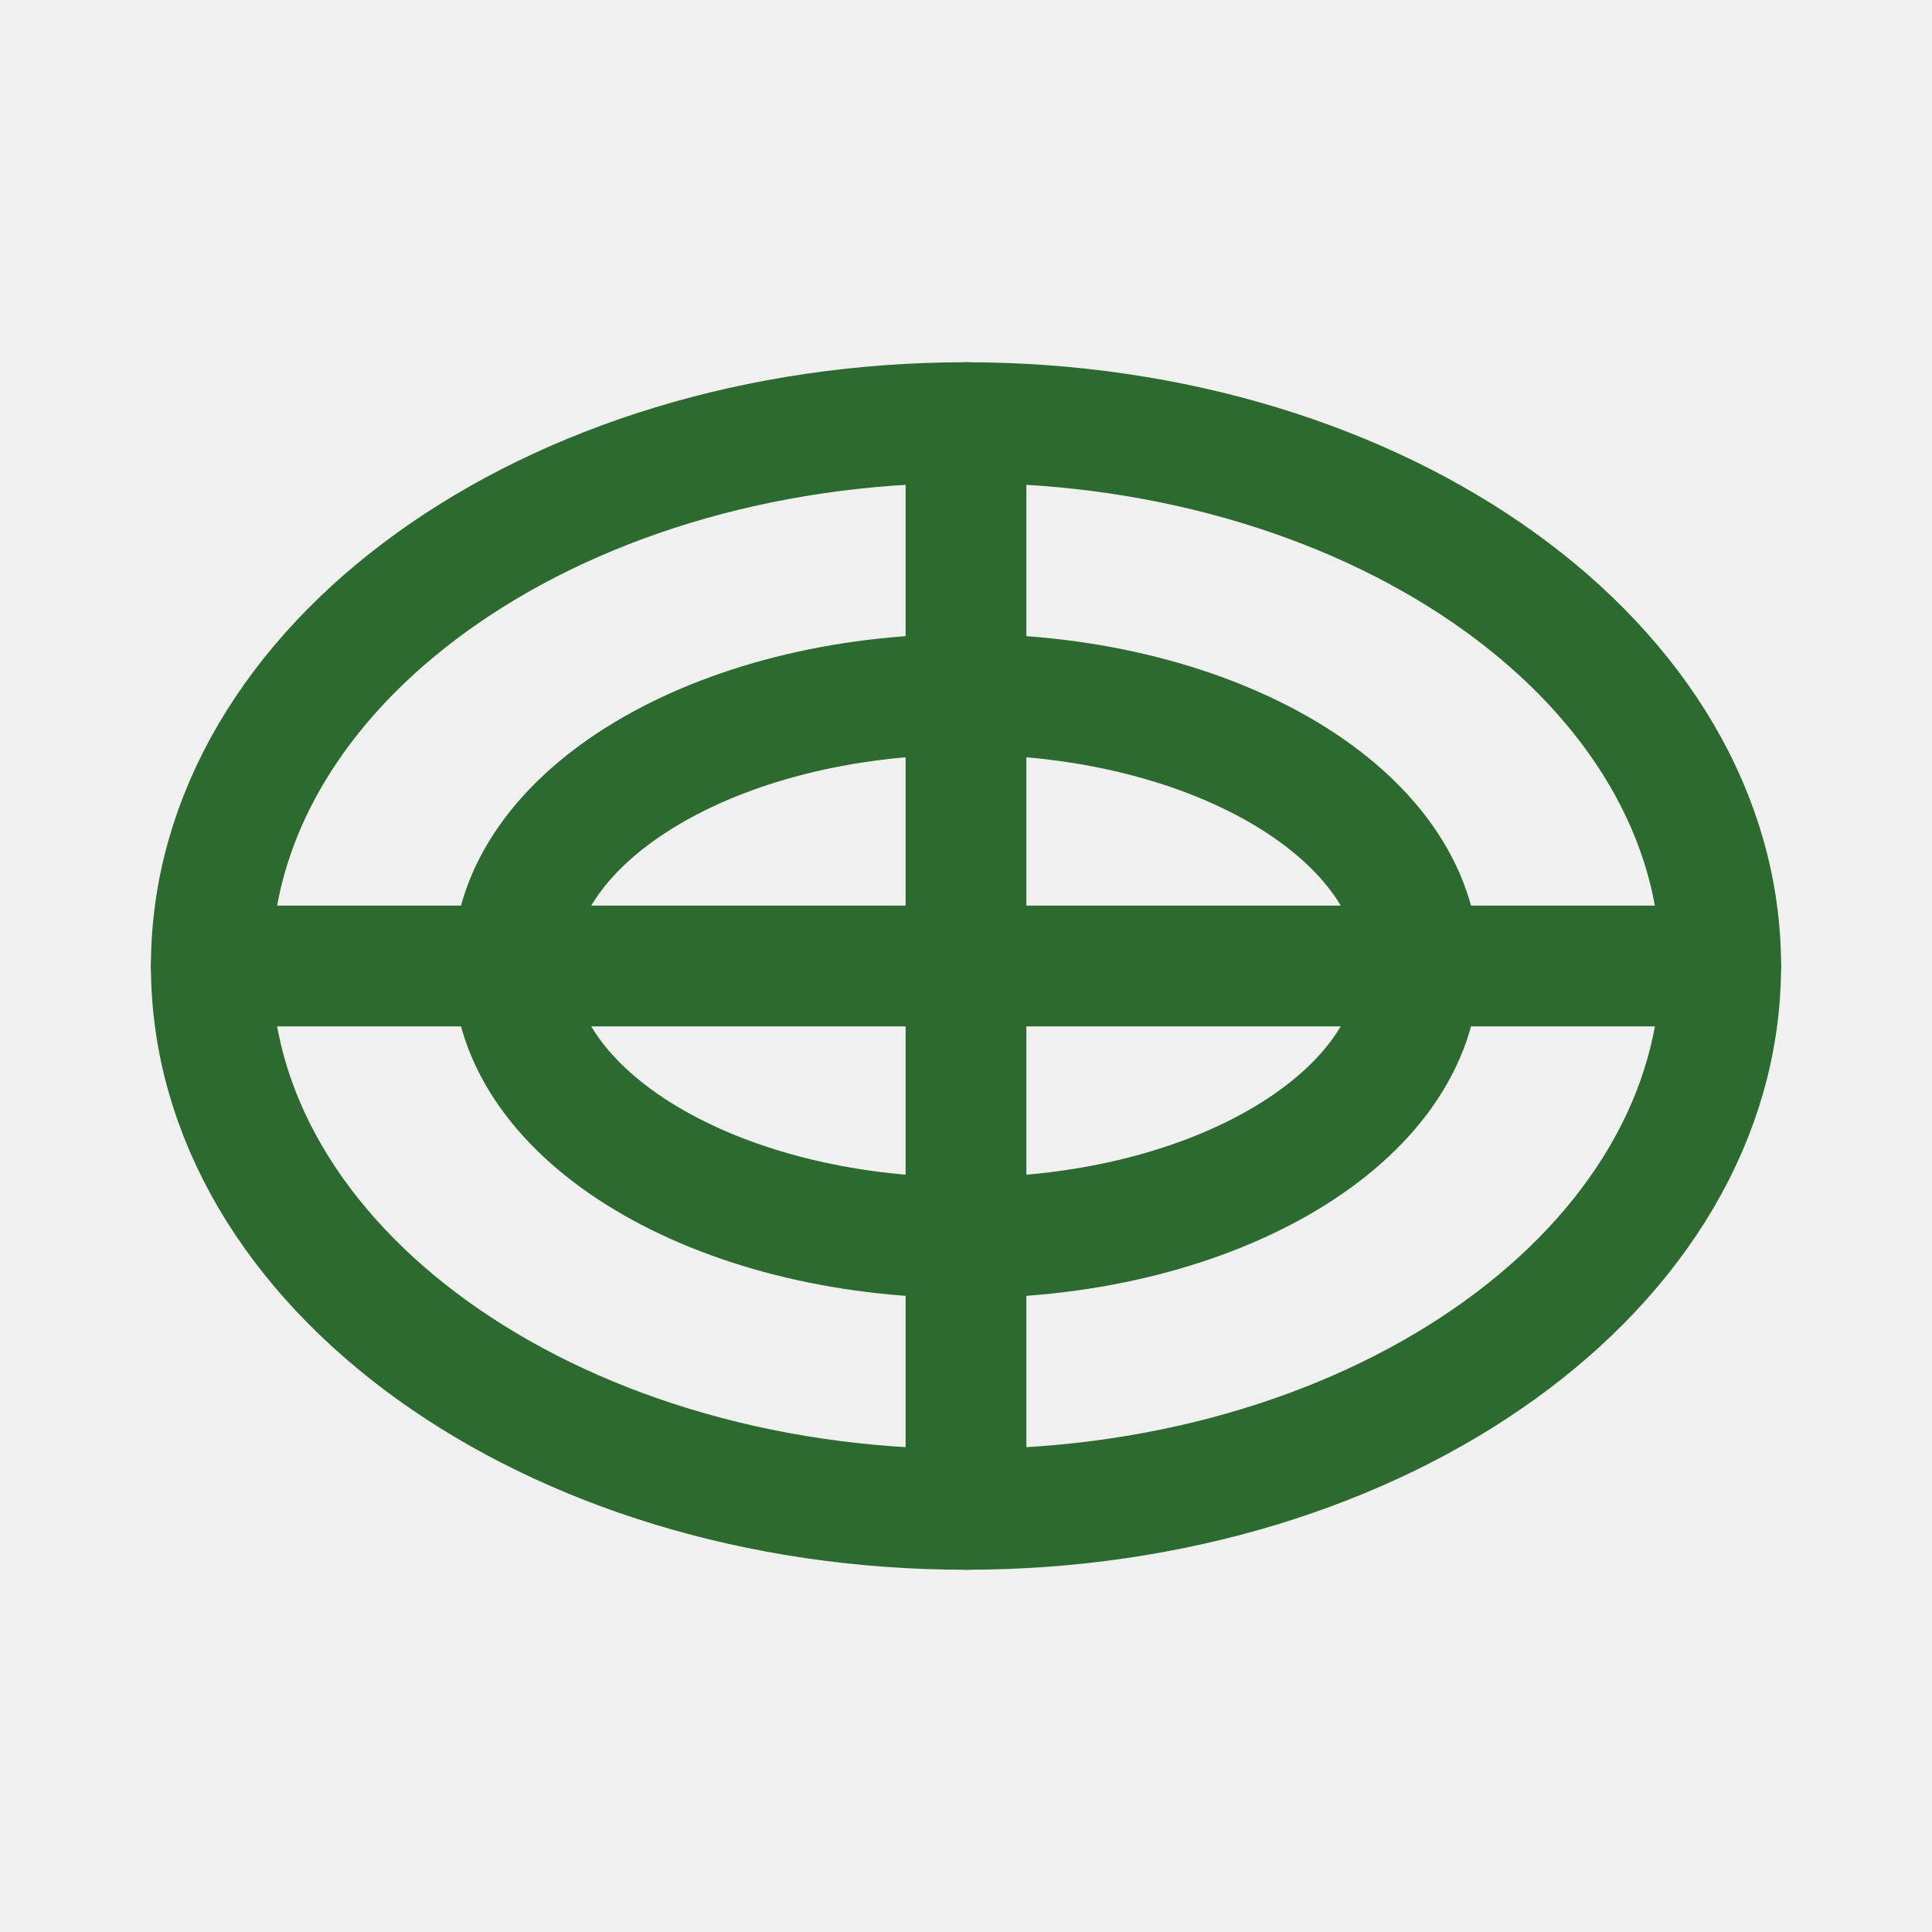
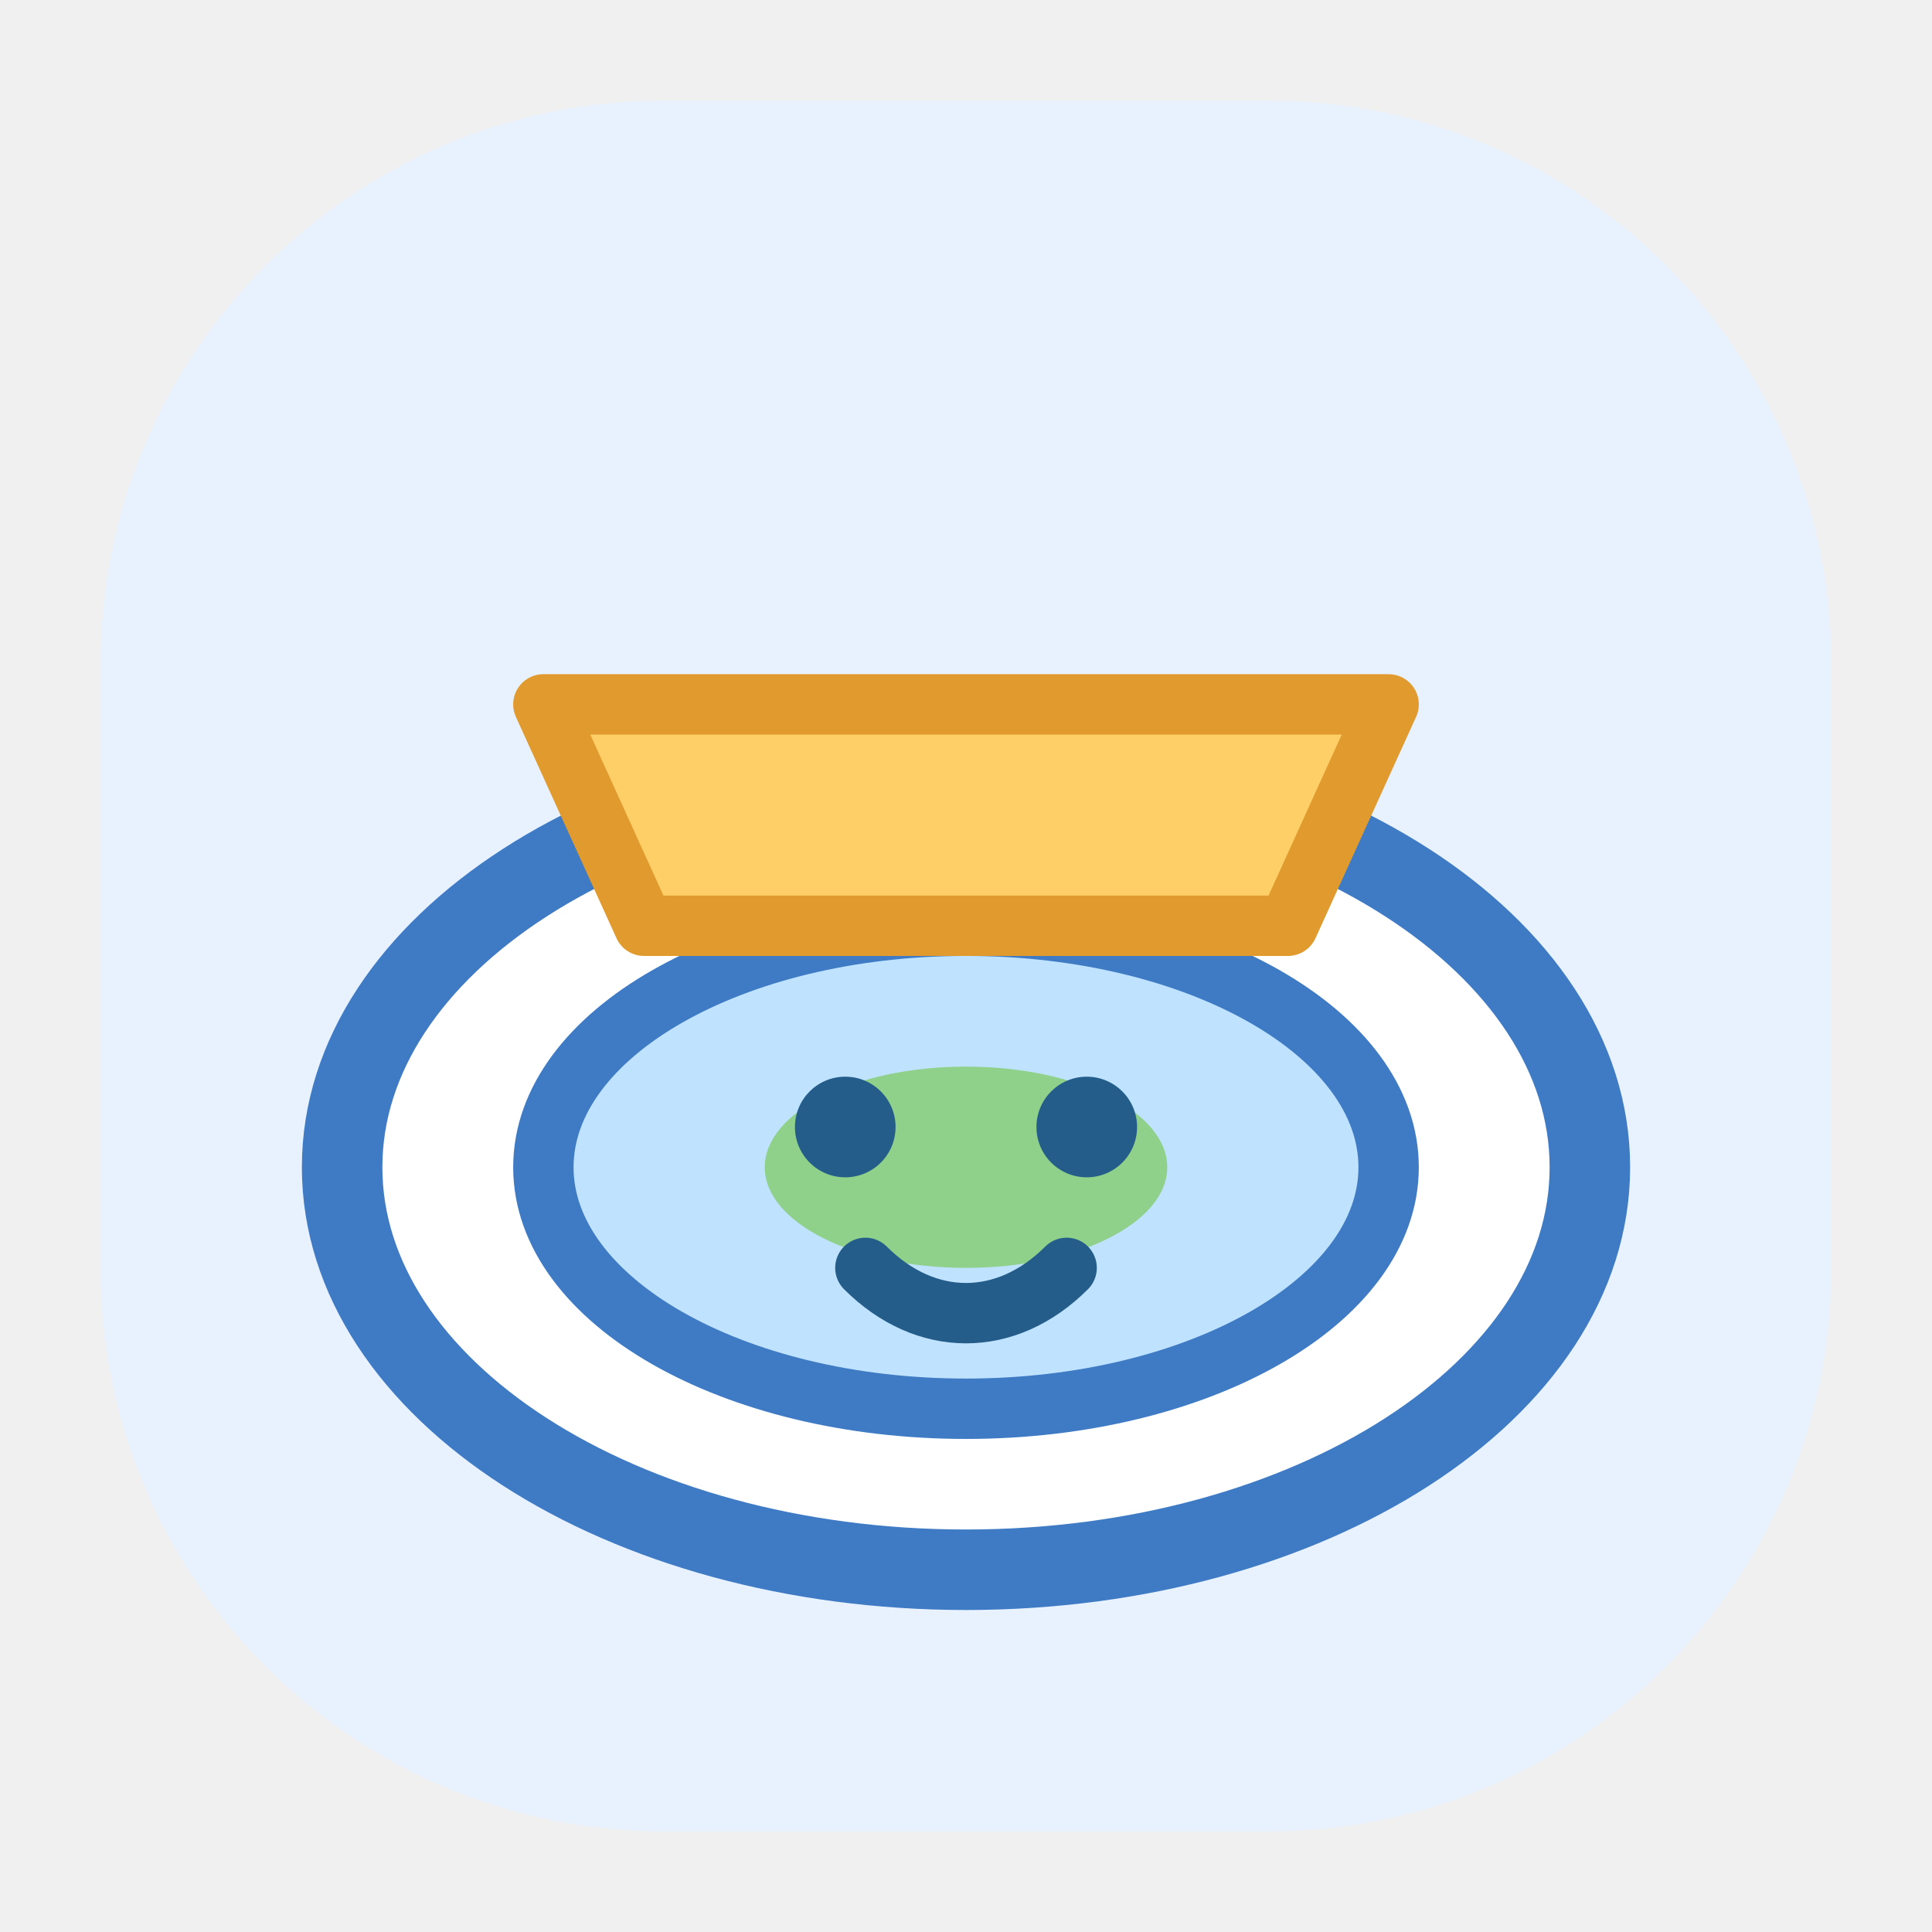
- <svg xmlns="http://www.w3.org/2000/svg" viewBox="0 0 64 64" role="img" aria-label="運動園區">
-   <g fill="none" stroke="#2d6a2f" stroke-width="4" stroke-linecap="round" stroke-linejoin="round">
-     <ellipse cx="32" cy="32" rx="25" ry="18" />
-     <ellipse cx="32" cy="32" rx="15" ry="9" />
-     <path d="M7 32h50M32 14v36" />
-   </g>
+ <svg xmlns="http://www.w3.org/2000/svg" viewBox="0 0 96 96">
+   <rect x="5" y="5" width="86" height="86" rx="28" fill="#E8F2FF" />
+   <ellipse cx="48" cy="58" rx="31" ry="20" fill="#FFFFFF" stroke="#3E7BC4" stroke-width="4" />
+   <ellipse cx="48" cy="58" rx="21" ry="12" fill="#BFE2FF" stroke="#3E7BC4" stroke-width="3" />
+   <ellipse cx="48" cy="58" rx="10" ry="5" fill="#8FD18B" />
+   <path d="M27 35h42l-5 11H32z" fill="#FFCF67" stroke="#E09A2D" stroke-width="3" stroke-linejoin="round" />
+   <circle cx="42" cy="56" r="2.5" fill="#245D8A" />
+   <circle cx="54" cy="56" r="2.5" fill="#245D8A" />
+   <path d="M43 63c3 3 7 3 10 0" fill="none" stroke="#245D8A" stroke-width="3" stroke-linecap="round" />
</svg>
